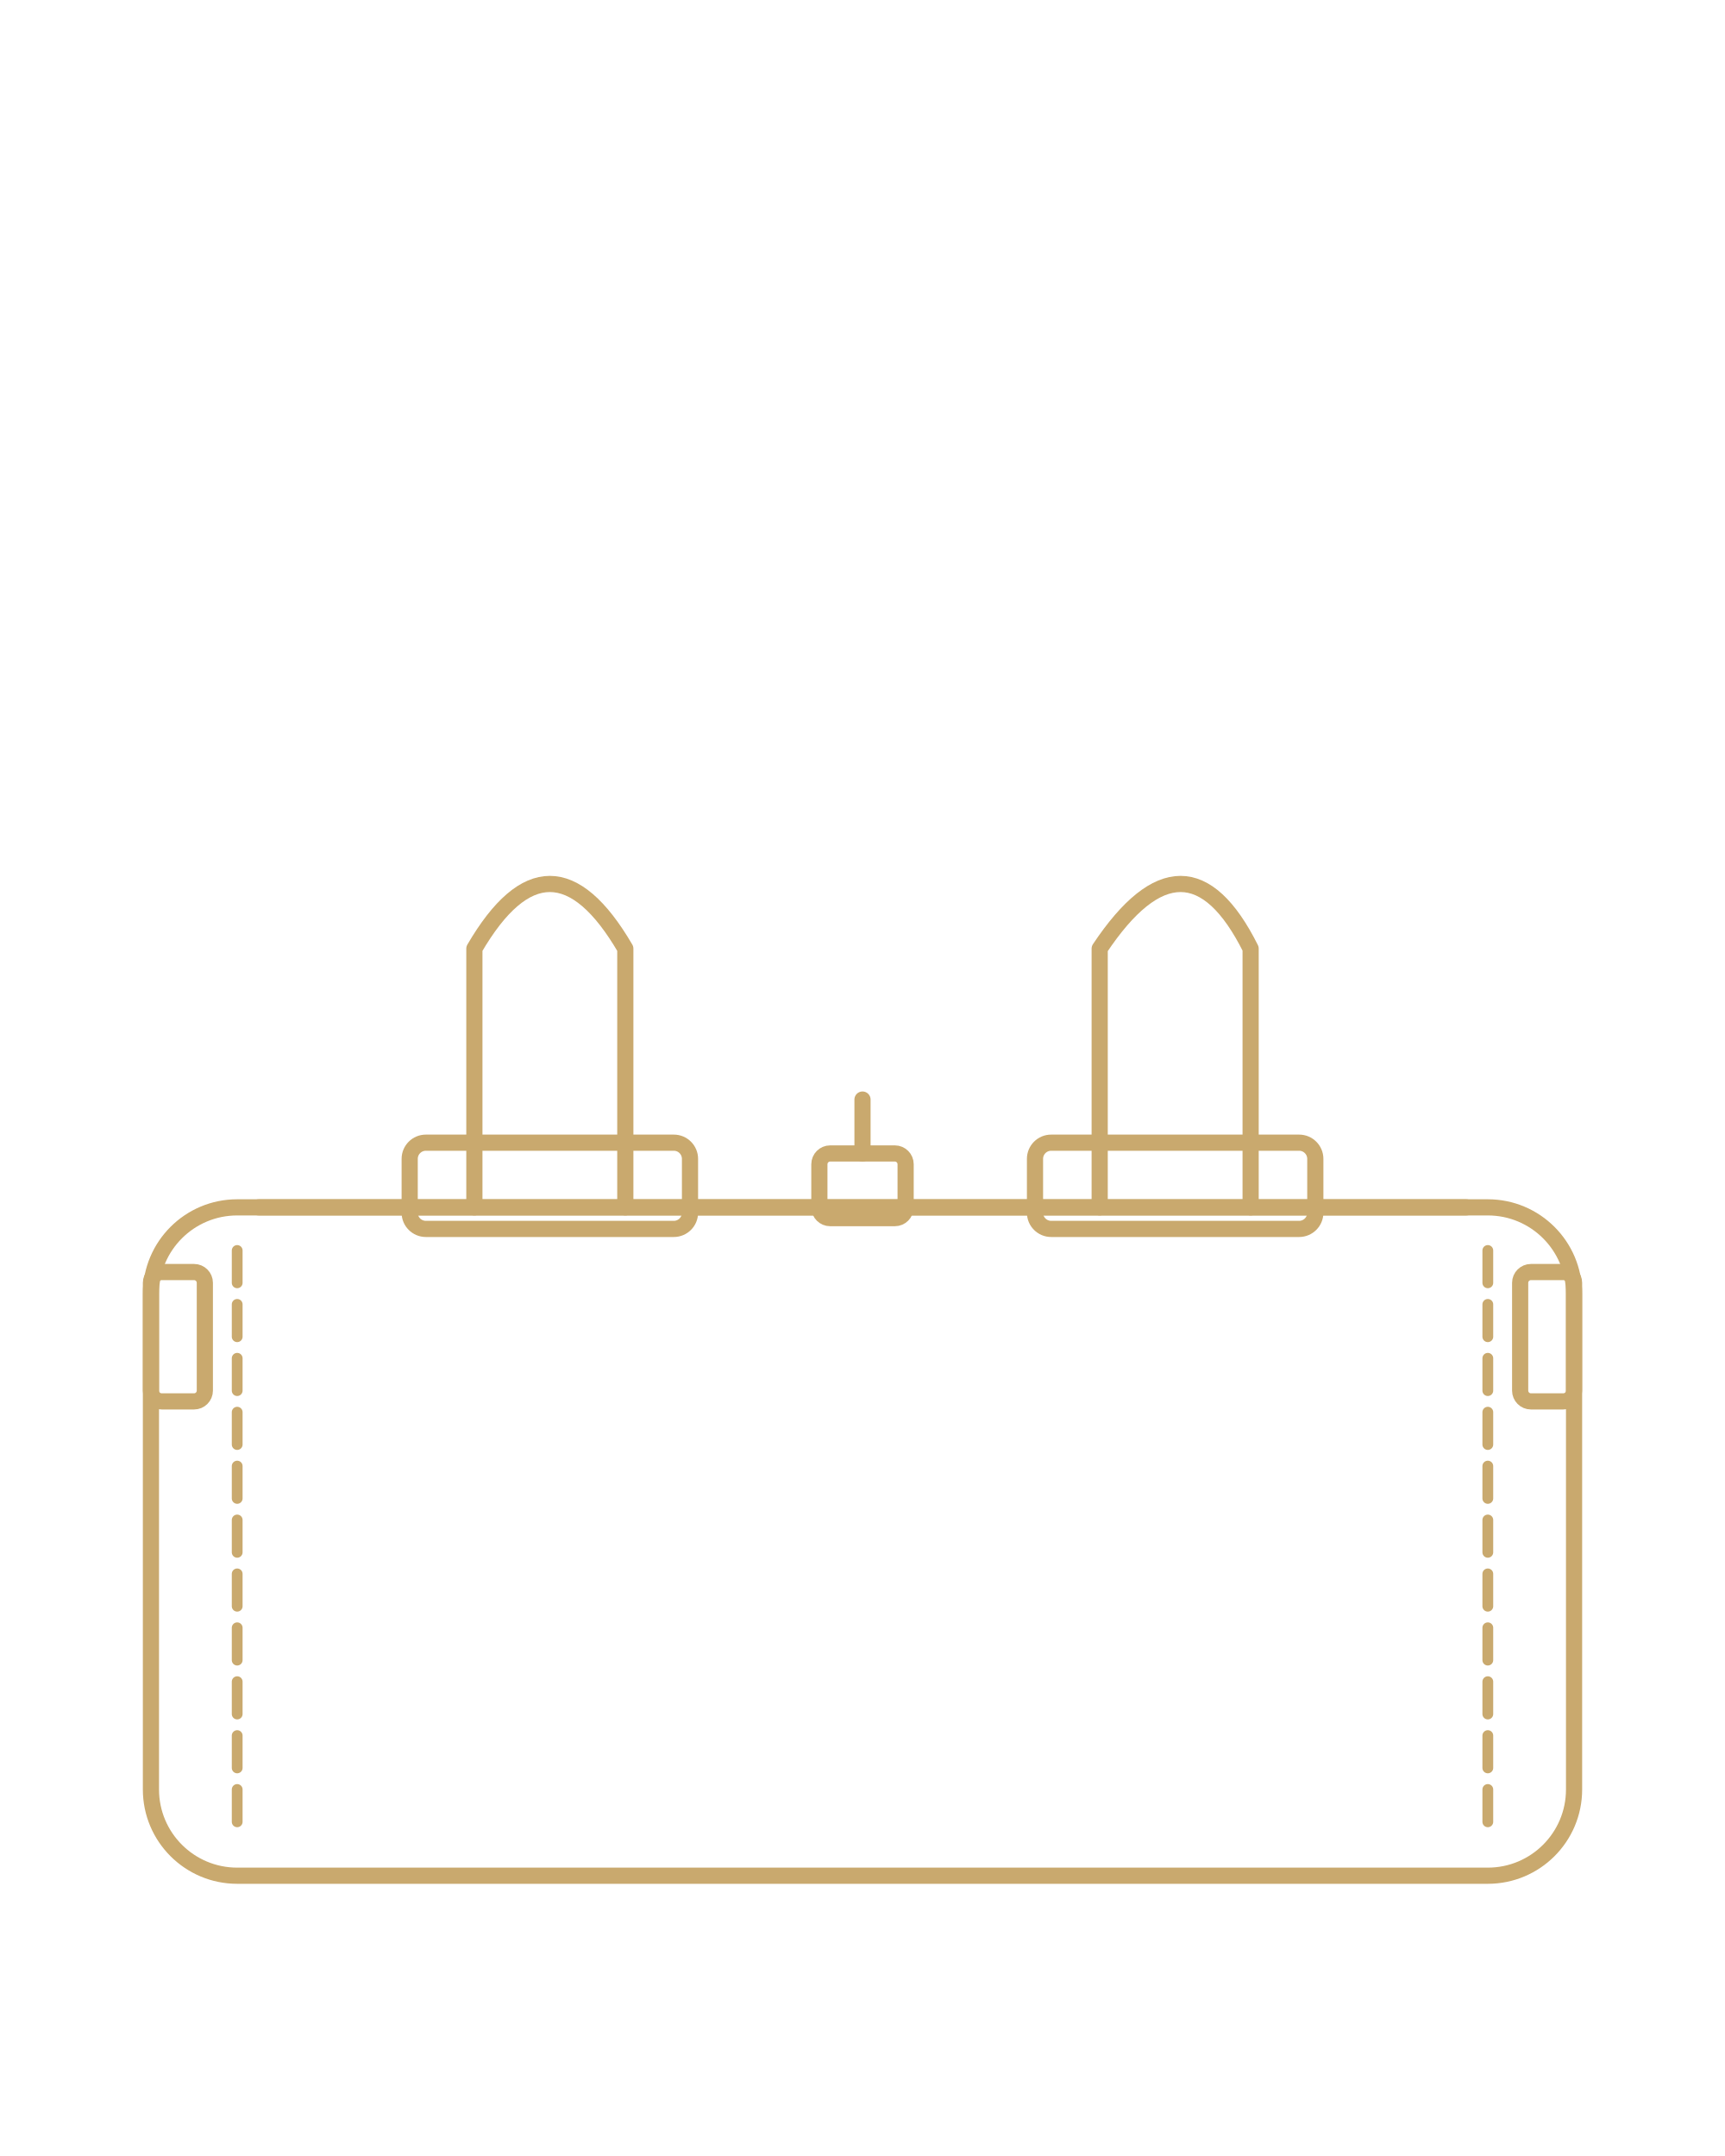
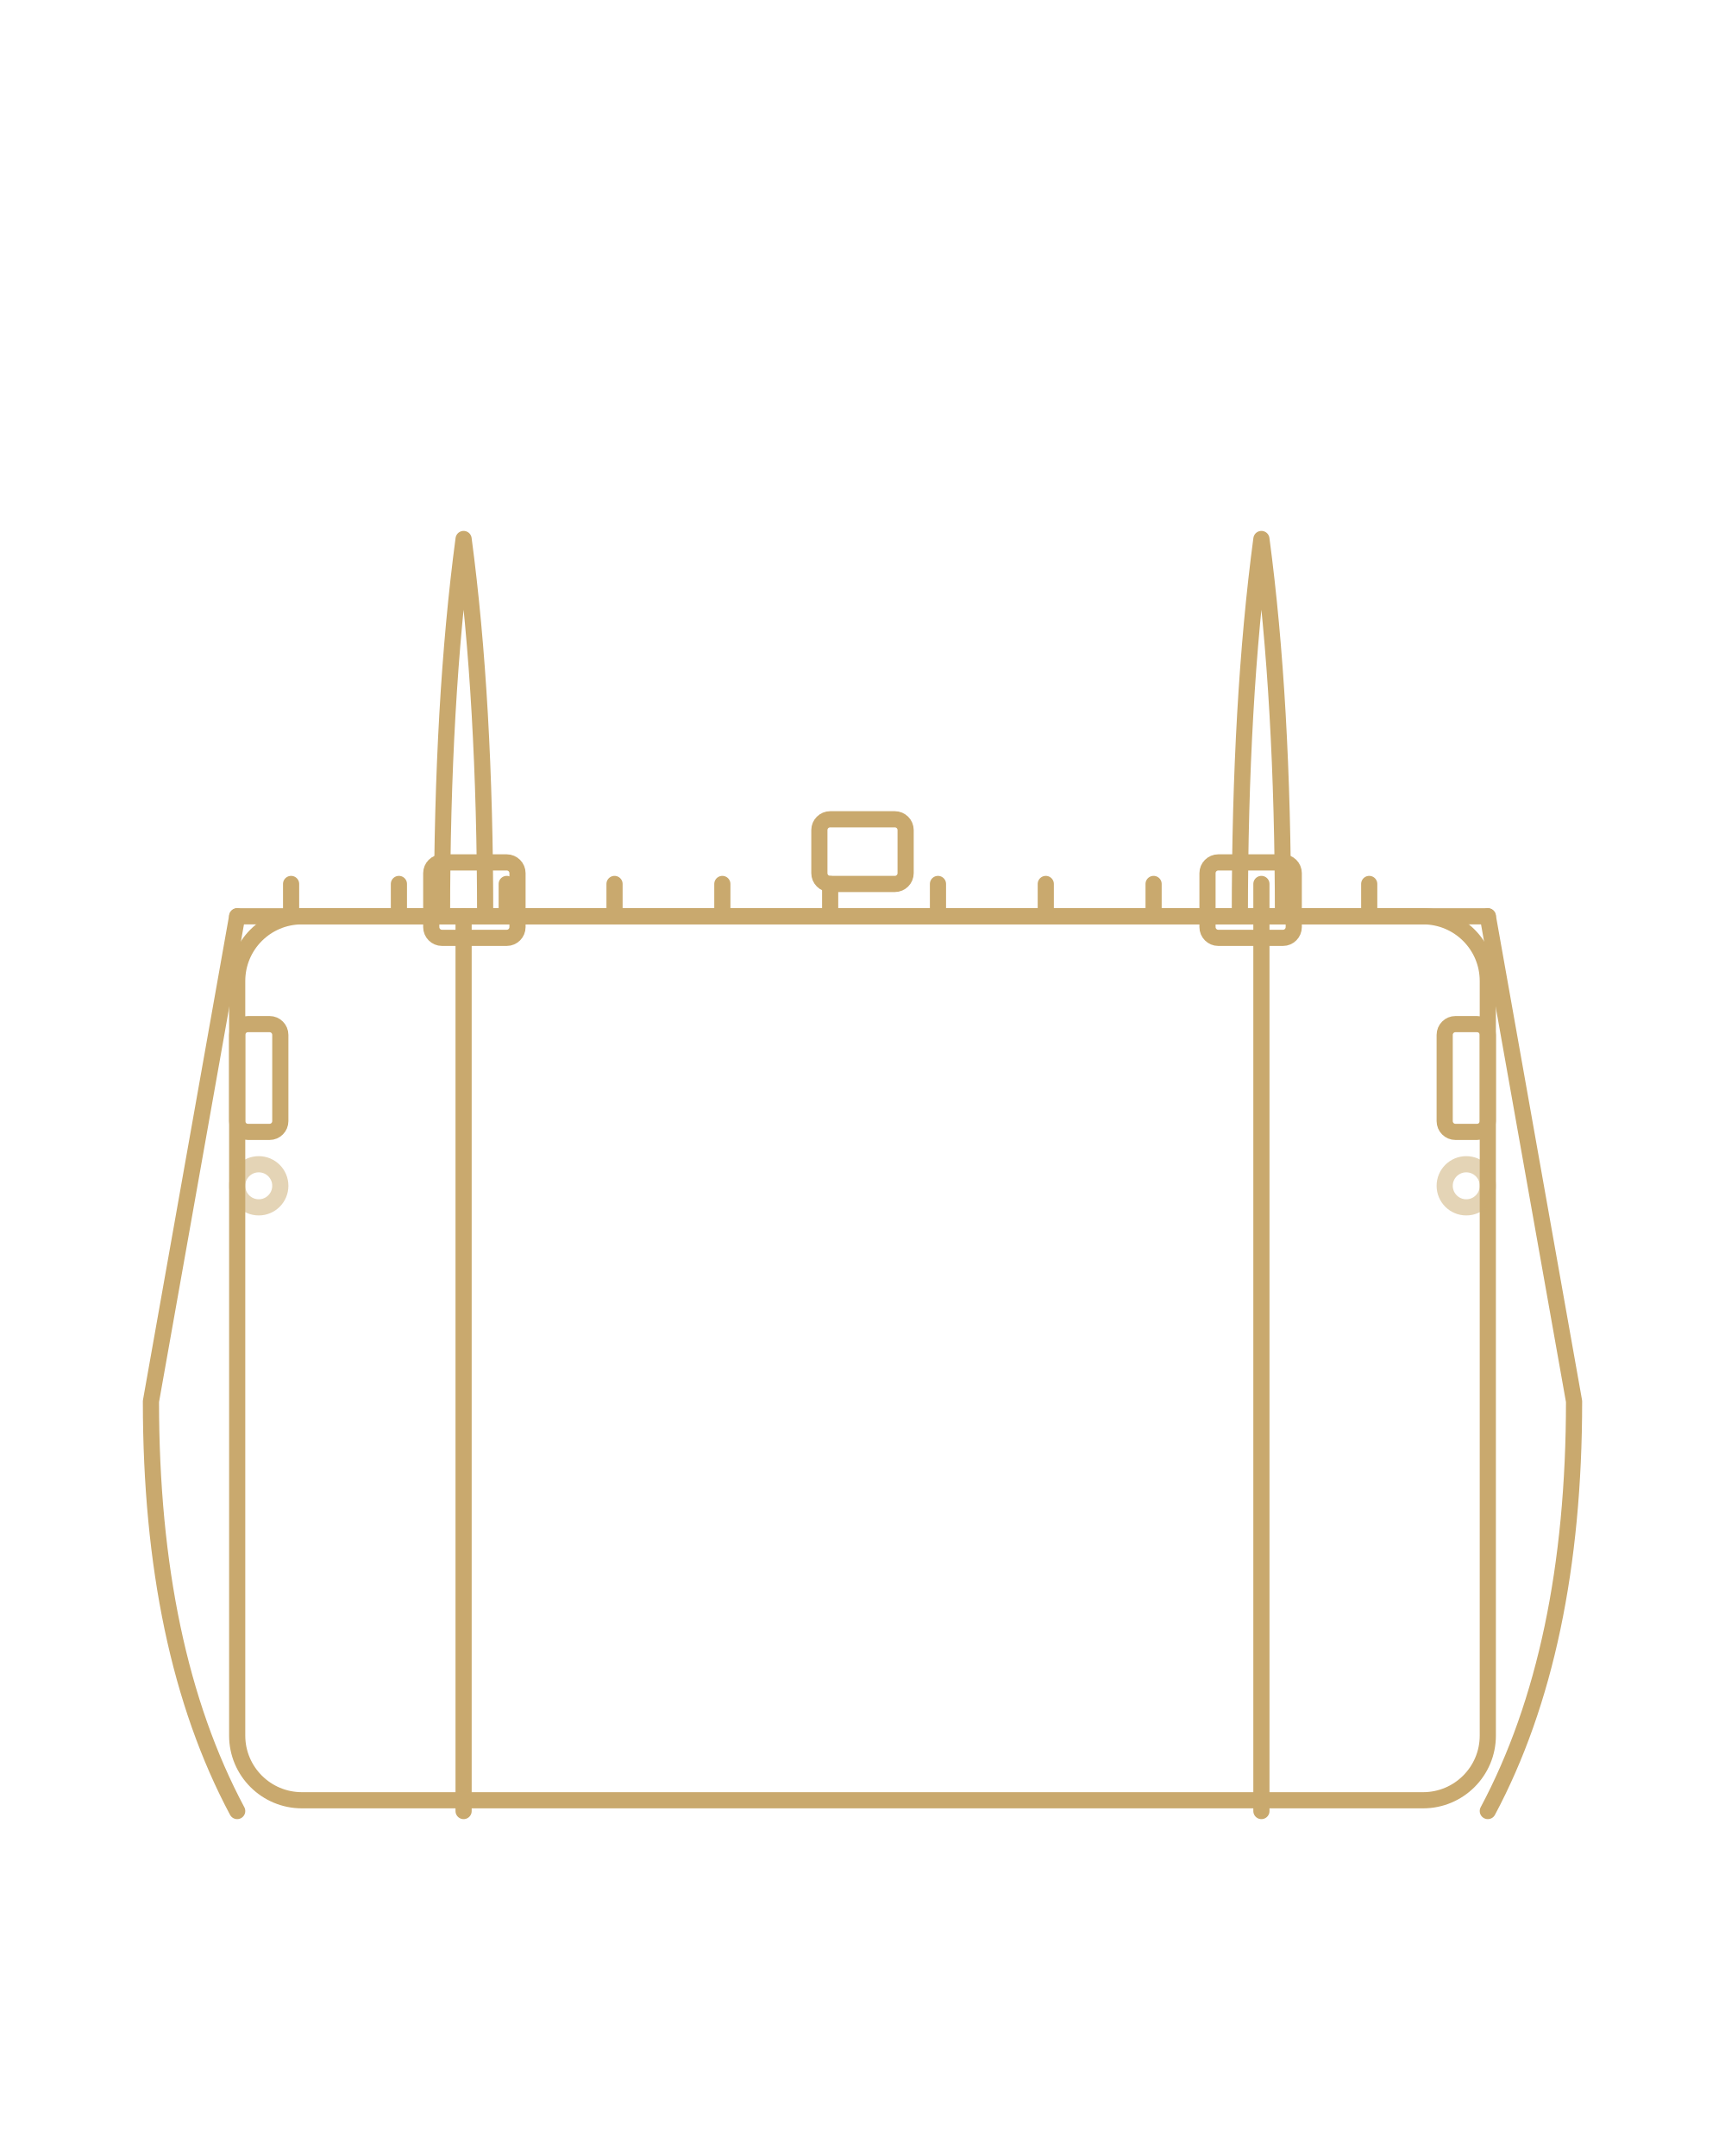
<svg xmlns="http://www.w3.org/2000/svg" viewBox="0 0 160 200" fill="none" stroke="#c9a96e" stroke-width="1.5" stroke-linecap="round" stroke-linejoin="round">
-   <rect x="14" y="112" width="132" height="62" rx="8" />
-   <line x1="24" y1="112" x2="136" y2="112" />
-   <rect x="76" y="107" width="8" height="6" rx="1" />
-   <line x1="80" y1="102" x2="80" y2="107" />
-   <path d="M44,112 L44,88 Q51,76 58,88 L58,112" />
-   <path d="M102,112 L102,88 Q110,76 116,88 L116,112" />
-   <rect x="38" y="106" width="26" height="8" rx="1.5" />
-   <rect x="96" y="106" width="26" height="8" rx="1.5" />
-   <rect x="14" y="118" width="5" height="12" rx="1" />
-   <rect x="141" y="118" width="5" height="12" rx="1" />
-   <line x1="22" y1="116" x2="22" y2="170" stroke-dasharray="3 2" stroke-width="1" />
-   <line x1="138" y1="116" x2="138" y2="170" stroke-dasharray="3 2" stroke-width="1" />
+   <rect x="22" y="85" width="116" height="82" rx="6" />
+   <path d="M22,85 L14,130 Q14,153 22,168" />
+   <path d="M138,85 L146,130 Q146,153 138,168" />
+   <line x1="22" y1="85" x2="138" y2="85" />
+   <line x1="27" y1="85" x2="27" y2="82" />
+   <line x1="37" y1="85" x2="37" y2="82" />
+   <line x1="47" y1="85" x2="47" y2="82" />
+   <line x1="57" y1="85" x2="57" y2="82" />
+   <line x1="67" y1="85" x2="67" y2="82" />
+   <line x1="77" y1="85" x2="77" y2="82" />
+   <line x1="87" y1="85" x2="87" y2="82" />
+   <line x1="97" y1="85" x2="97" y2="82" />
+   <line x1="107" y1="85" x2="107" y2="82" />
+   <line x1="117" y1="85" x2="117" y2="82" />
+   <line x1="127" y1="85" x2="127" y2="82" />
+   <rect x="76" y="76" width="8" height="6" rx="1" />
+   <line x1="43" y1="85" x2="43" y2="168" stroke-width="1.5" />
+   <line x1="117" y1="85" x2="117" y2="168" stroke-width="1.5" />
+   <path d="M41,85 Q41,65 43,50 Q45,65 45,85" />
+   <path d="M115,85 Q115,65 117,50 Q119,65 119,85" />
+   <rect x="40" y="80" width="8" height="7" rx="1" />
+   <rect x="112" y="80" width="8" height="7" rx="1" />
+   <rect x="22" y="95" width="4" height="10" rx="1" />
+   <rect x="134" y="95" width="4" height="10" rx="1" />
+   <circle cx="24" cy="110" r="2" opacity="0.5" />
+   <circle cx="136" cy="110" r="2" opacity="0.5" />
</svg>
